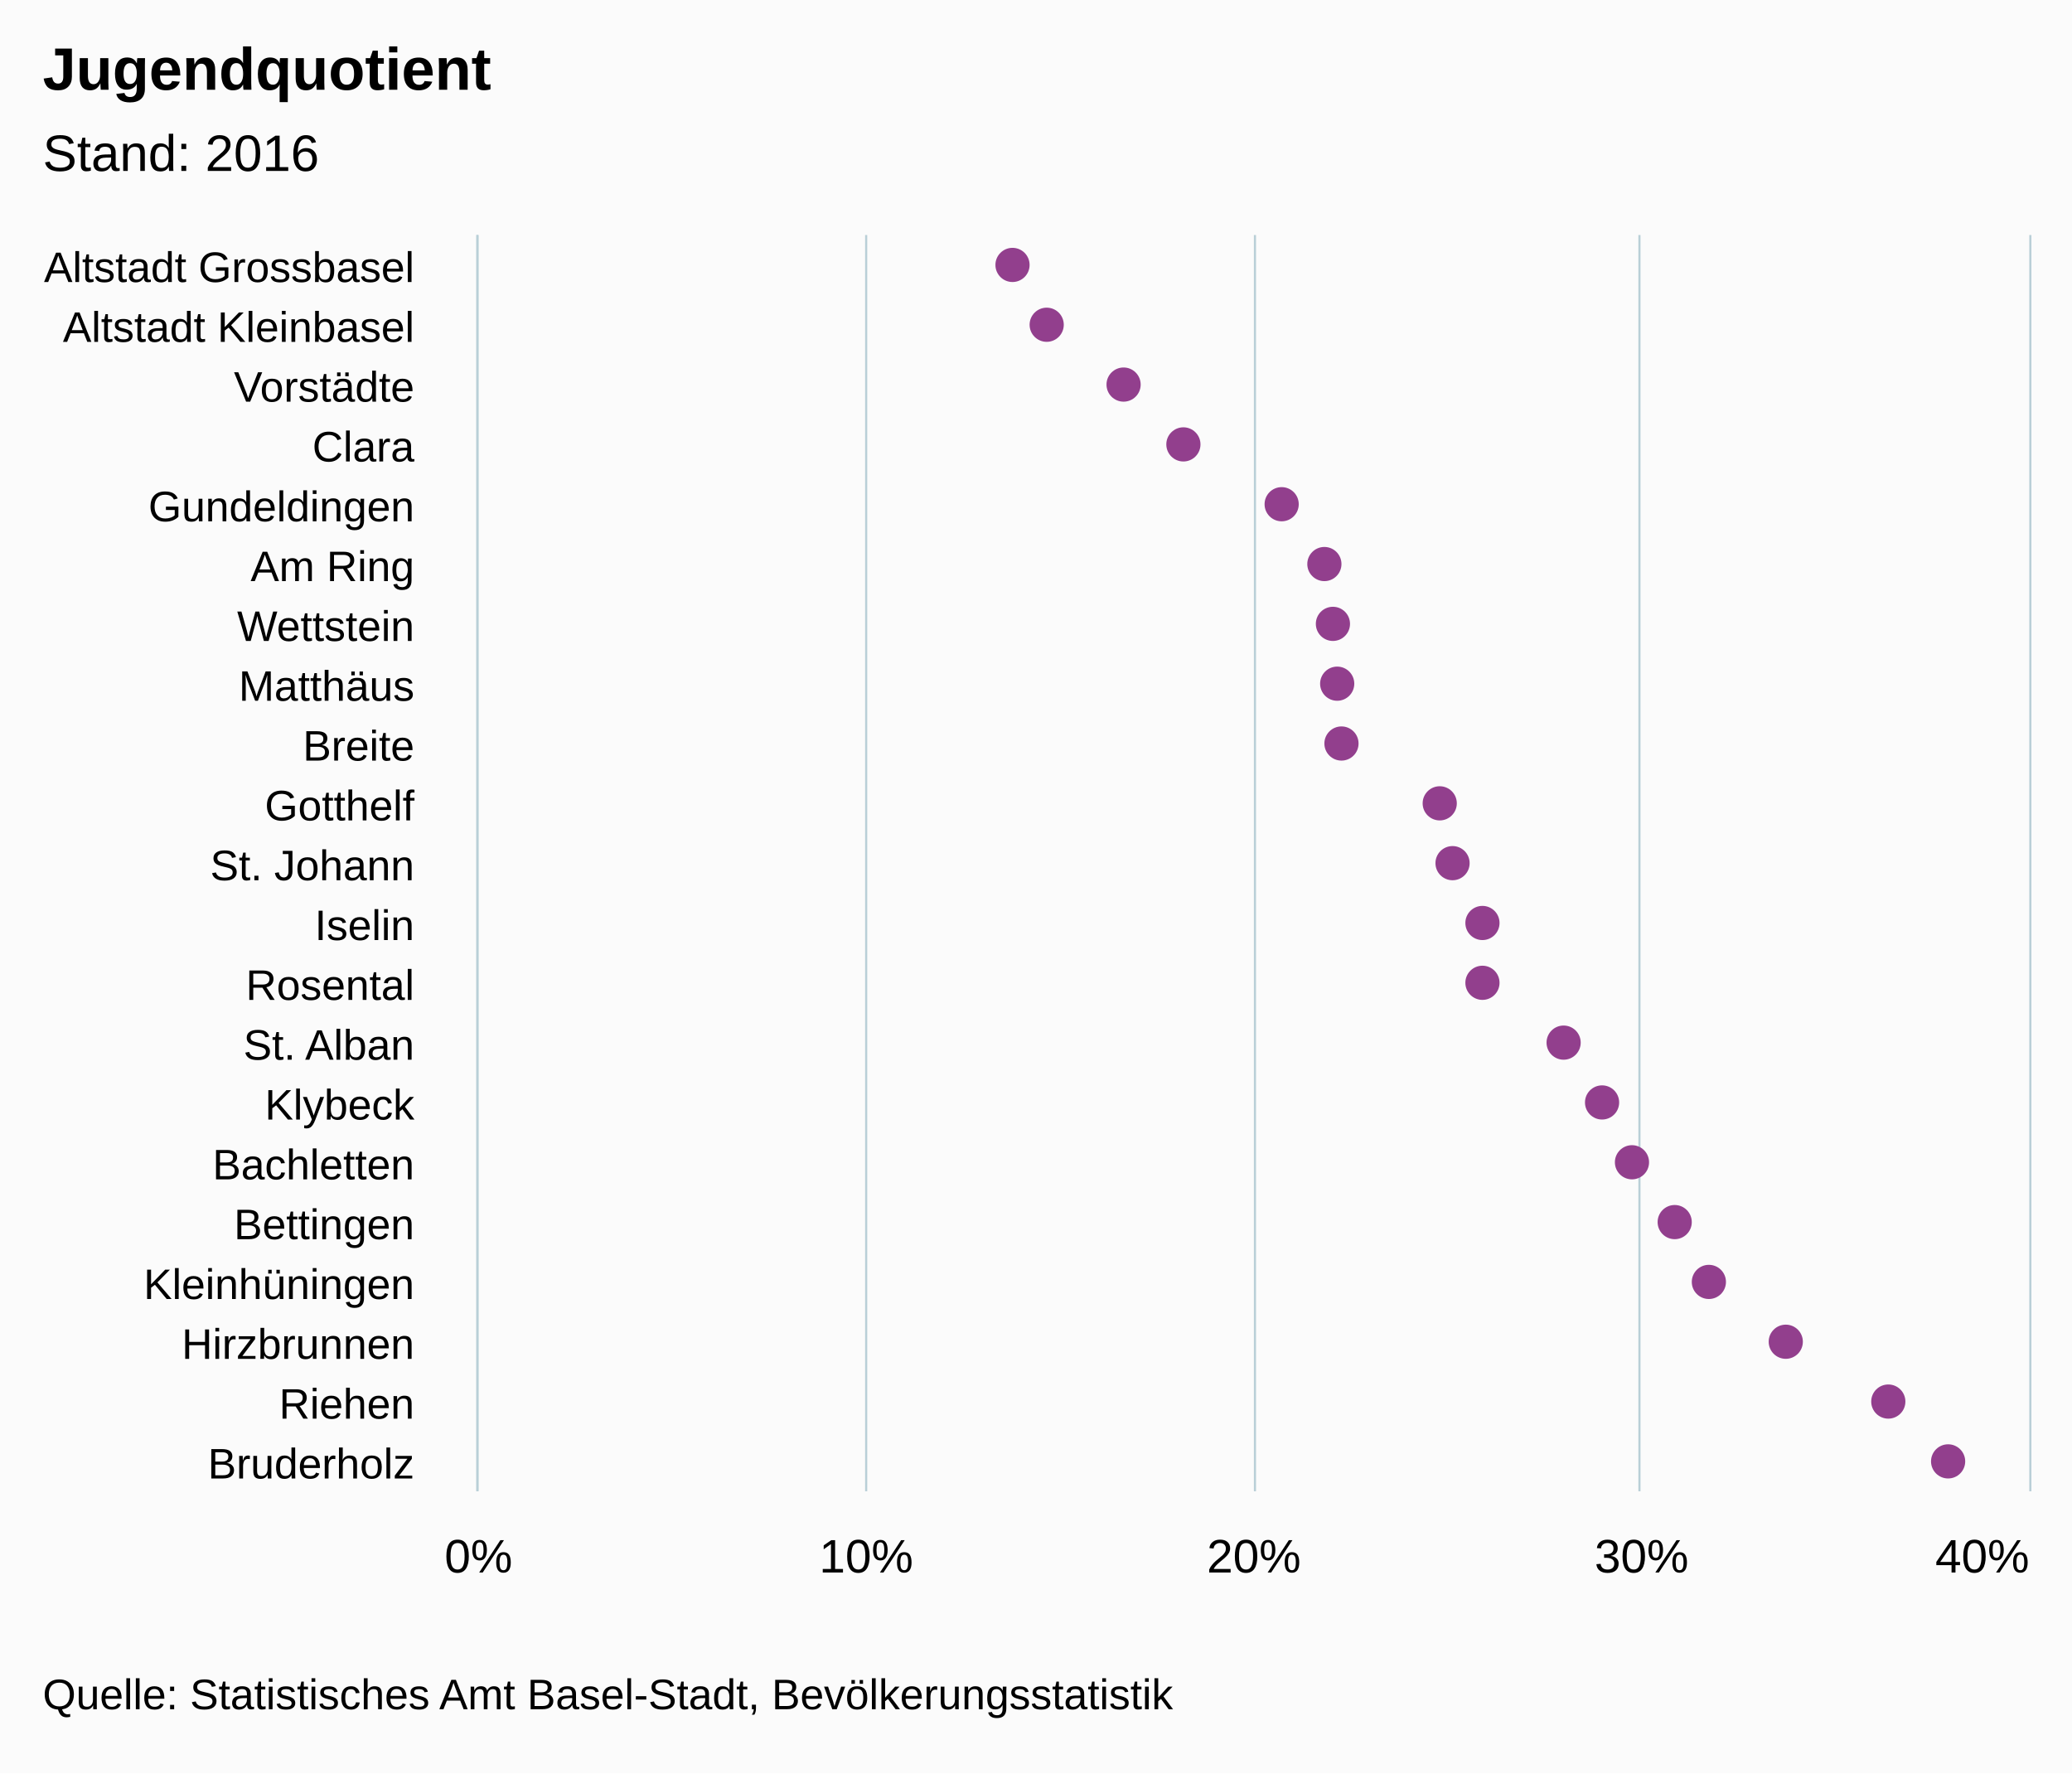
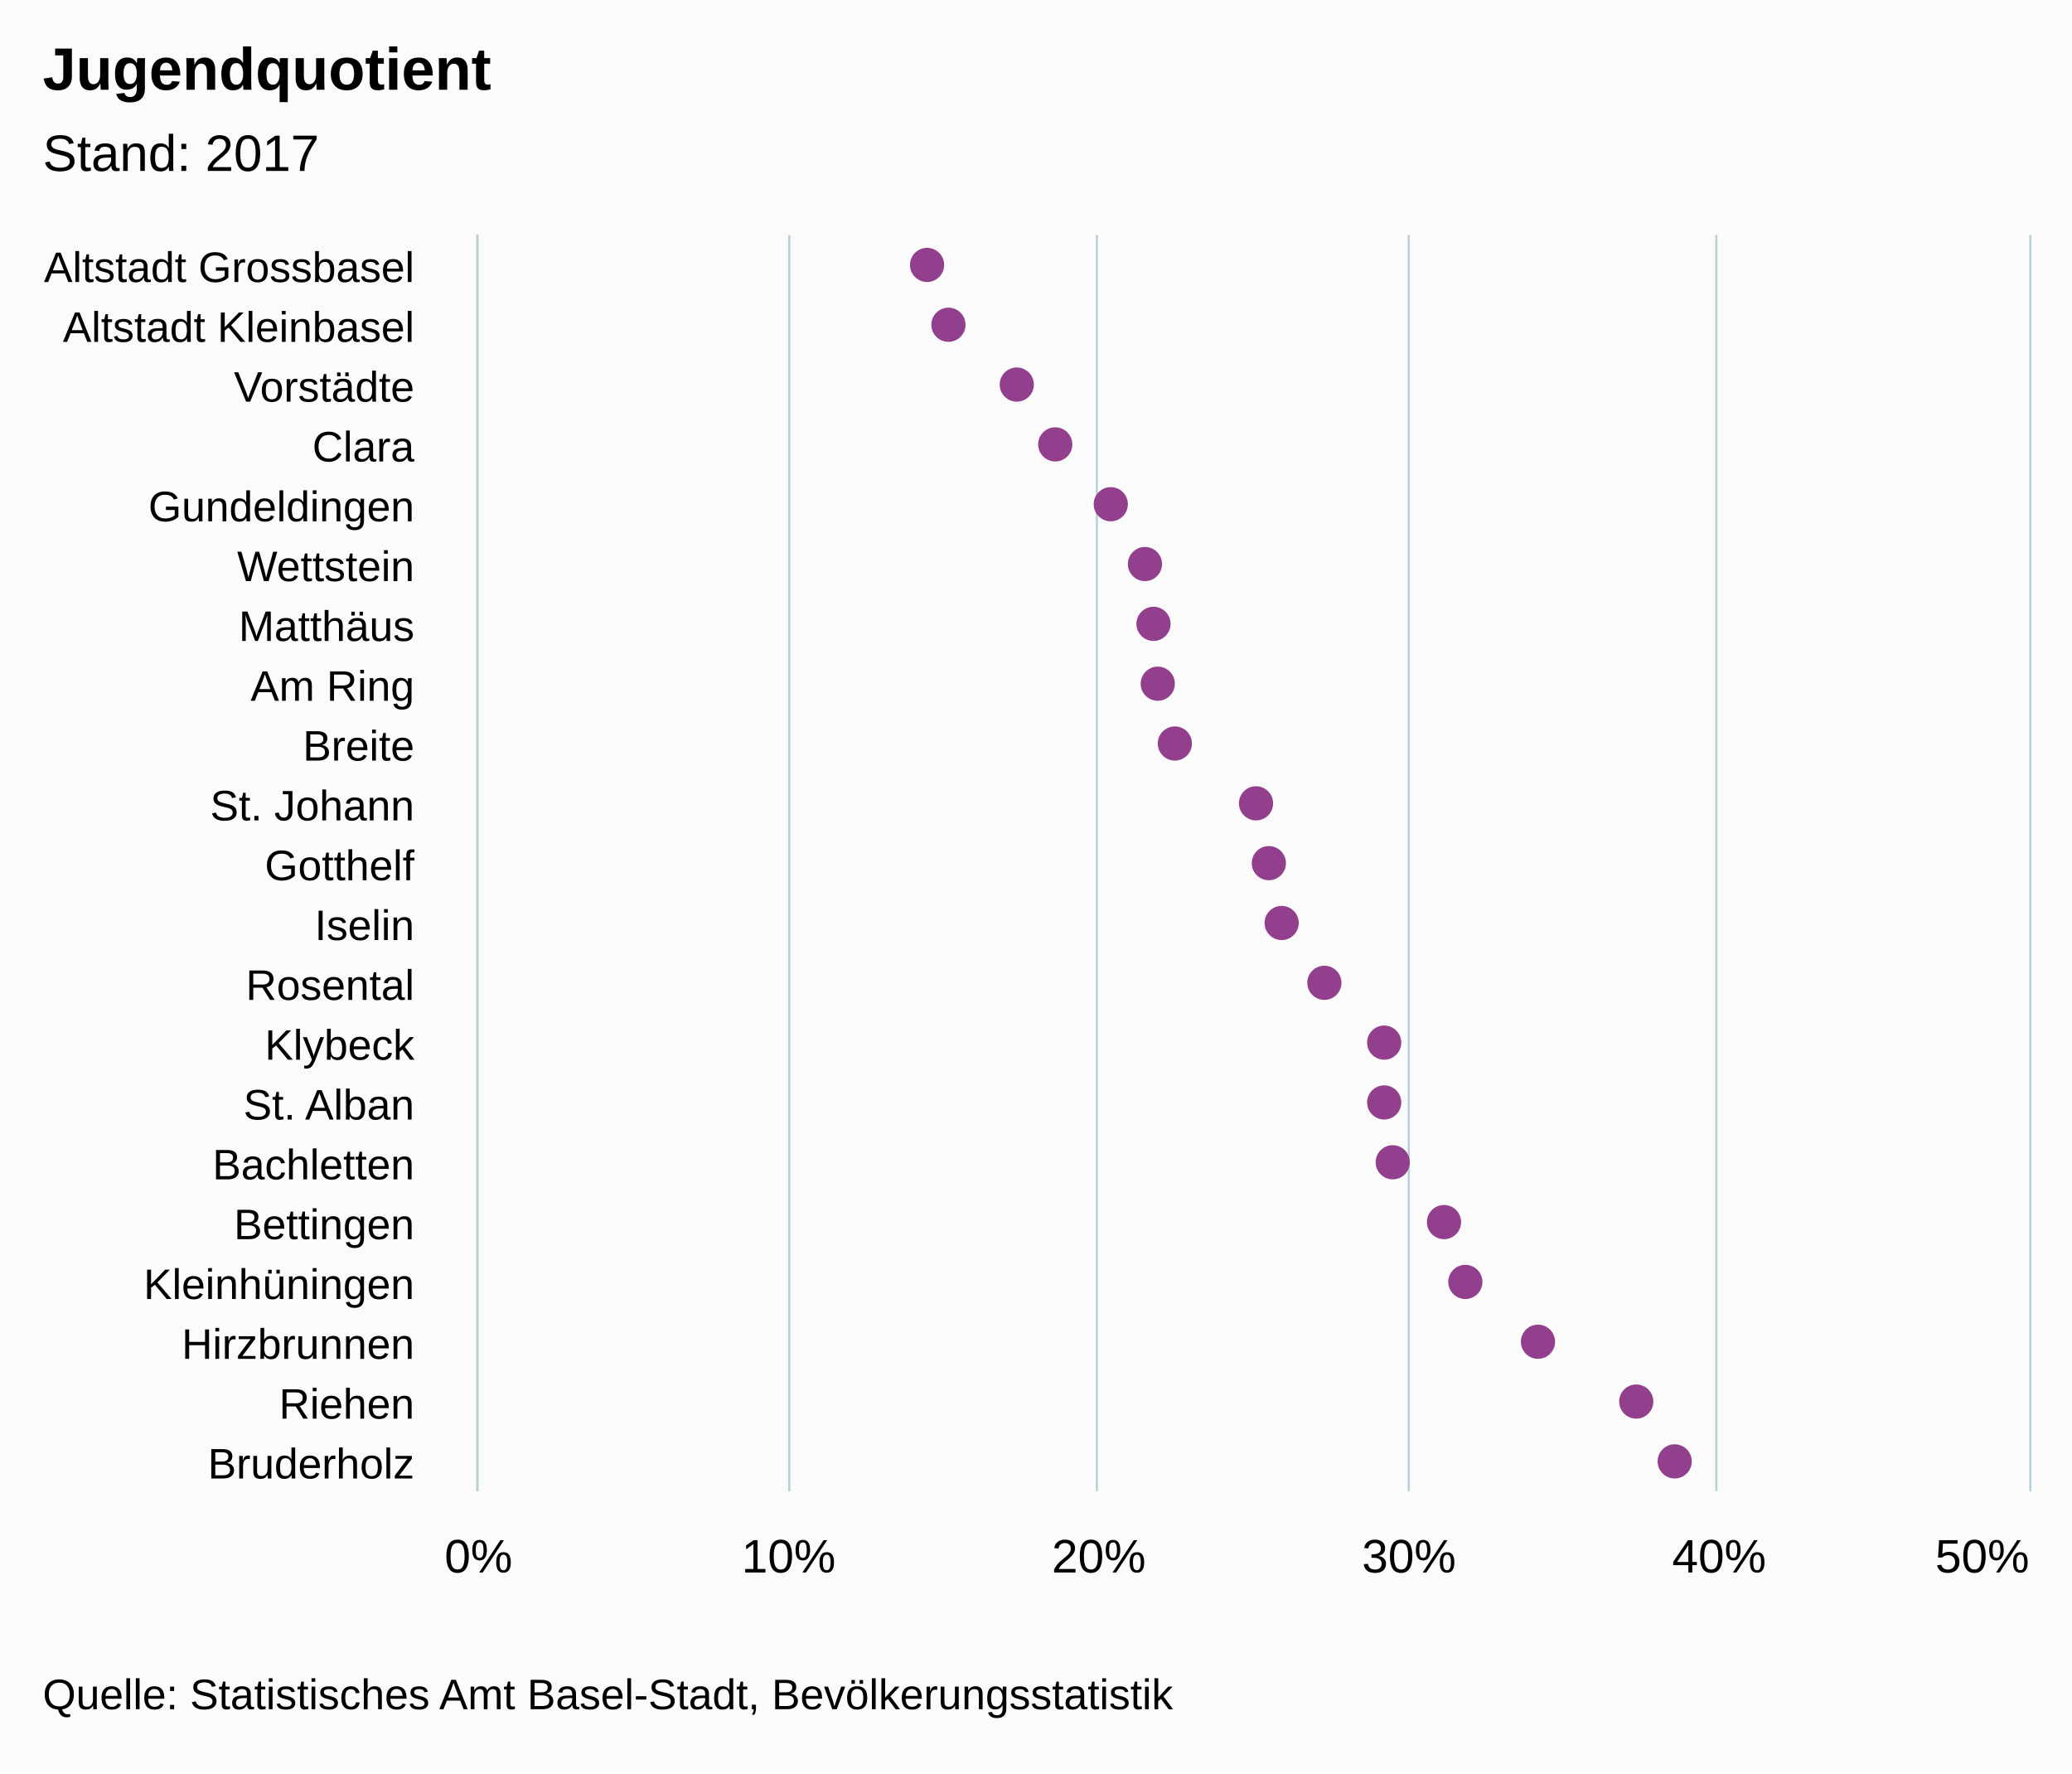
<svg xmlns="http://www.w3.org/2000/svg" version="1.1" class="highcharts-root" style="font-family:arial;font-size:12px;" viewBox="0 0 485 415">
  <defs>
    <clipPath>
      <rect x="0" y="0" width="294" height="363" fill="none" />
    </clipPath>
    <clipPath id="a">
      <rect x="0" y="0" width="294" height="363" fill="none" />
    </clipPath>
  </defs>
  <rect fill="#fbfbfb" class="highcharts-background" x="0" y="0" width="485" height="415" rx="0" ry="0" />
  <rect fill="none" class="highcharts-plot-background" x="112" y="55" width="363" height="294" />
  <g class="highcharts-pane-group" />
  <g class="highcharts-grid highcharts-xaxis-grid ">
    <path fill="none" class="highcharts-grid-line" d="M 112 69.5 L 475 69.5" opacity="1" />
    <path fill="none" class="highcharts-grid-line" d="M 112 83.5 L 475 83.5" opacity="1" />
    <path fill="none" class="highcharts-grid-line" d="M 112 97.5 L 475 97.5" opacity="1" />
    <path fill="none" class="highcharts-grid-line" d="M 112 111.5 L 475 111.5" opacity="1" />
    <path fill="none" class="highcharts-grid-line" d="M 112 125.5 L 475 125.5" opacity="1" />
    <path fill="none" class="highcharts-grid-line" d="M 112 139.5 L 475 139.5" opacity="1" />
    <path fill="none" class="highcharts-grid-line" d="M 112 153.5 L 475 153.5" opacity="1" />
    <path fill="none" class="highcharts-grid-line" d="M 112 167.5 L 475 167.5" opacity="1" />
    <path fill="none" class="highcharts-grid-line" d="M 112 181.5 L 475 181.5" opacity="1" />
    <path fill="none" class="highcharts-grid-line" d="M 112 195.5 L 475 195.5" opacity="1" />
    <path fill="none" class="highcharts-grid-line" d="M 112 209.5 L 475 209.5" opacity="1" />
    <path fill="none" class="highcharts-grid-line" d="M 112 223.5 L 475 223.5" opacity="1" />
    <path fill="none" class="highcharts-grid-line" d="M 112 237.5 L 475 237.5" opacity="1" />
    <path fill="none" class="highcharts-grid-line" d="M 112 251.5 L 475 251.5" opacity="1" />
    <path fill="none" class="highcharts-grid-line" d="M 112 265.5 L 475 265.5" opacity="1" />
    <path fill="none" class="highcharts-grid-line" d="M 112 279.5 L 475 279.5" opacity="1" />
    <path fill="none" class="highcharts-grid-line" d="M 112 293.5 L 475 293.5" opacity="1" />
    <path fill="none" class="highcharts-grid-line" d="M 112 307.5 L 475 307.5" opacity="1" />
    <path fill="none" class="highcharts-grid-line" d="M 112 321.5 L 475 321.5" opacity="1" />
    <path fill="none" class="highcharts-grid-line" d="M 112 335.5 L 475 335.5" opacity="1" />
    <path fill="none" class="highcharts-grid-line" d="M 112 349.5 L 475 349.5" opacity="1" />
    <path fill="none" class="highcharts-grid-line" d="M 112 55.5 L 475 55.5" opacity="1" />
  </g>
  <g class="highcharts-grid highcharts-yaxis-grid ">
    <path fill="none" stroke="#B9CFD7" stroke-width="0.5" class="highcharts-grid-line" d="M 111.75 55 L 111.75 349" opacity="1" />
-     <path fill="none" stroke="#B9CFD7" stroke-width="0.5" class="highcharts-grid-line" d="M 202.75 55 L 202.75 349" opacity="1" />
-     <path fill="none" stroke="#B9CFD7" stroke-width="0.5" class="highcharts-grid-line" d="M 293.75 55 L 293.75 349" opacity="1" />
-     <path fill="none" stroke="#B9CFD7" stroke-width="0.5" class="highcharts-grid-line" d="M 383.75 55 L 383.75 349" opacity="1" />
+     <path fill="none" stroke="#B9CFD7" stroke-width="0.5" class="highcharts-grid-line" d="M 184.75 55 L 184.75 349" opacity="1" />
+     <path fill="none" stroke="#B9CFD7" stroke-width="0.5" class="highcharts-grid-line" d="M 256.75 55 L 256.75 349" opacity="1" />
+     <path fill="none" stroke="#B9CFD7" stroke-width="0.5" class="highcharts-grid-line" d="M 329.75 55 L 329.75 349" opacity="1" />
+     <path fill="none" stroke="#B9CFD7" stroke-width="0.5" class="highcharts-grid-line" d="M 401.75 55 L 401.75 349" opacity="1" />
    <path fill="none" stroke="#B9CFD7" stroke-width="0.5" class="highcharts-grid-line" d="M 475.25 55 L 475.25 349" opacity="1" />
  </g>
  <rect fill="none" class="highcharts-plot-border" x="112" y="55" width="363" height="294" />
  <g class="highcharts-axis highcharts-xaxis ">
    <path fill="none" class="highcharts-axis-line" stroke="#B9CFD7" stroke-width="0.5" d="M 111.75 55 L 111.75 349" />
  </g>
  <g class="highcharts-axis highcharts-yaxis ">
    <path fill="none" class="highcharts-axis-line" d="M 112 349 L 475 349" />
  </g>
  <g class="highcharts-series-group">
    <g class="highcharts-series highcharts-series-0 highcharts-scatter-series highcharts-color-undefined " transform="translate(475,349) rotate(90) scale(-1,1) scale(1 1)" clip-path="url(#a)" />
    <g class="highcharts-markers highcharts-series-0 highcharts-scatter-series highcharts-color-undefined " transform="translate(475,349) rotate(90) scale(-1,1) scale(1 1)" clip-path="none">
-       <path fill="#923F8D" d="M 291 238 A 4 4 0 1 1 291 237.996 Z" class="highcharts-point" />
-       <path fill="#923F8D" d="M 277 230 A 4 4 0 1 1 277 229.996 Z" class="highcharts-point" />
-       <path fill="#923F8D" d="M 263 212 A 4 4 0 1 1 263 211.996 Z" class="highcharts-point" />
-       <path fill="#923F8D" d="M 249 198 A 4 4 0 1 1 249 197.996 Z" class="highcharts-point" />
-       <path fill="#923F8D" d="M 235 175 A 4 4 0 1 1 235 174.996 Z" class="highcharts-point" />
-       <path fill="#923F8D" d="M 221 165 A 4 4 0 1 1 221 164.996 Z" class="highcharts-point" />
-       <path fill="#923F8D" d="M 207 163 A 4 4 0 1 1 207 162.996 Z" class="highcharts-point" />
-       <path fill="#923F8D" d="M 193 162 A 4 4 0 1 1 193 161.996 Z" class="highcharts-point" />
-       <path fill="#923F8D" d="M 179 161 A 4 4 0 1 1 179 160.996 Z" class="highcharts-point" />
-       <path fill="#923F8D" d="M 165 138 A 4 4 0 1 1 165 137.996 Z" class="highcharts-point" />
-       <path fill="#923F8D" d="M 151 135 A 4 4 0 1 1 151 134.996 Z" class="highcharts-point" />
-       <path fill="#923F8D" d="M 137 128 A 4 4 0 1 1 137 127.996 Z" class="highcharts-point" />
-       <path fill="#923F8D" d="M 123 128 A 4 4 0 1 1 123 127.996 Z" class="highcharts-point" />
-       <path fill="#923F8D" d="M 109 109 A 4 4 0 1 1 109 108.996 Z" class="highcharts-point" />
-       <path fill="#923F8D" d="M 95 100 A 4 4 0 1 1 95 99.996 Z" class="highcharts-point" />
-       <path fill="#923F8D" d="M 81 93 A 4 4 0 1 1 81 92.996 Z" class="highcharts-point" />
-       <path fill="#923F8D" d="M 67 83 A 4 4 0 1 1 67 82.996 Z" class="highcharts-point" />
-       <path fill="#923F8D" d="M 53 75 A 4 4 0 1 1 53 74.996 Z" class="highcharts-point" />
-       <path fill="#923F8D" d="M 39 57 A 4 4 0 1 1 39 56.996 Z" class="highcharts-point" />
-       <path fill="#923F8D" d="M 25 33 A 4 4 0 1 1 25 32.996 Z" class="highcharts-point" />
-       <path fill="#923F8D" d="M 11 19 A 4 4 0 1 1 11 18.996 Z" class="highcharts-point" />
+       <path fill="#923F8D" d="M 291 258 A 4 4 0 1 1 291 257.996 Z" class="highcharts-point" />
+       <path fill="#923F8D" d="M 277 253 A 4 4 0 1 1 277 252.996 Z" class="highcharts-point" />
+       <path fill="#923F8D" d="M 263 237 A 4 4 0 1 1 263 236.996 Z" class="highcharts-point" />
+       <path fill="#923F8D" d="M 249 228 A 4 4 0 1 1 249 227.996 Z" class="highcharts-point" />
+       <path fill="#923F8D" d="M 235 215 A 4 4 0 1 1 235 214.996 Z" class="highcharts-point" />
+       <path fill="#923F8D" d="M 221 207 A 4 4 0 1 1 221 206.996 Z" class="highcharts-point" />
+       <path fill="#923F8D" d="M 207 205 A 4 4 0 1 1 207 204.996 Z" class="highcharts-point" />
+       <path fill="#923F8D" d="M 193 204 A 4 4 0 1 1 193 203.996 Z" class="highcharts-point" />
+       <path fill="#923F8D" d="M 179 200 A 4 4 0 1 1 179 199.996 Z" class="highcharts-point" />
+       <path fill="#923F8D" d="M 165 181 A 4 4 0 1 1 165 180.996 Z" class="highcharts-point" />
+       <path fill="#923F8D" d="M 151 178 A 4 4 0 1 1 151 177.996 Z" class="highcharts-point" />
+       <path fill="#923F8D" d="M 137 175 A 4 4 0 1 1 137 174.996 Z" class="highcharts-point" />
+       <path fill="#923F8D" d="M 123 165 A 4 4 0 1 1 123 164.996 Z" class="highcharts-point" />
+       <path fill="#923F8D" d="M 109 151 A 4 4 0 1 1 109 150.996 Z" class="highcharts-point" />
+       <path fill="#923F8D" d="M 95 151 A 4 4 0 1 1 95 150.996 Z" class="highcharts-point" />
+       <path fill="#923F8D" d="M 81 149 A 4 4 0 1 1 81 148.996 Z" class="highcharts-point" />
+       <path fill="#923F8D" d="M 67 137 A 4 4 0 1 1 67 136.996 Z" class="highcharts-point" />
+       <path fill="#923F8D" d="M 53 132 A 4 4 0 1 1 53 131.996 Z" class="highcharts-point" />
+       <path fill="#923F8D" d="M 39 115 A 4 4 0 1 1 39 114.996 Z" class="highcharts-point" />
+       <path fill="#923F8D" d="M 25 92 A 4 4 0 1 1 25 91.996 Z" class="highcharts-point" />
+       <path fill="#923F8D" d="M 11 83 A 4 4 0 1 1 11 82.996 Z" class="highcharts-point" />
    </g>
    <g class="highcharts-series highcharts-series-1 highcharts-scatter-series highcharts-color-0 " visibility="hidden" transform="translate(475,349) rotate(90) scale(-1,1) scale(1 1)" clip-path="url(#a)" />
    <g class="highcharts-markers highcharts-series-1 highcharts-scatter-series highcharts-color-0 " visibility="hidden" transform="translate(475,349) rotate(90) scale(-1,1) scale(1 1)" clip-path="none" />
  </g>
  <text x="10" text-anchor="start" class="highcharts-title" style="color:#000000;font-size:14px;font-weight:bold;font-family:arial;fill:#000000;" y="21">
    <tspan>Jugendquotient</tspan>
  </text>
  <text x="10" text-anchor="start" class="highcharts-subtitle" style="color:#000000;font-size:12px;font-weight:normal;font-family:arial;fill:#000000;" y="40">
-     <tspan>Stand: 2016</tspan>
+     <tspan>Stand: 2017</tspan>
  </text>
  <g class="highcharts-axis-labels highcharts-xaxis-labels ">
    <text x="97" style="color:#000000;cursor:default;font-size:10px;fill:#000000;" text-anchor="end" transform="translate(0,0)" y="66" opacity="1">
      <tspan>Altstadt Grossbasel</tspan>
    </text>
    <text x="97" style="color:#000000;cursor:default;font-size:10px;fill:#000000;" text-anchor="end" transform="translate(0,0)" y="80" opacity="1">
      <tspan>Altstadt Kleinbasel</tspan>
    </text>
    <text x="97" style="color:#000000;cursor:default;font-size:10px;fill:#000000;" text-anchor="end" transform="translate(0,0)" y="94" opacity="1">
      <tspan>Vorstädte</tspan>
    </text>
    <text x="97" style="color:#000000;cursor:default;font-size:10px;fill:#000000;" text-anchor="end" transform="translate(0,0)" y="108" opacity="1">
      <tspan>Clara</tspan>
    </text>
    <text x="97" style="color:#000000;cursor:default;font-size:10px;fill:#000000;" text-anchor="end" transform="translate(0,0)" y="122" opacity="1">
      <tspan>Gundeldingen</tspan>
    </text>
    <text x="97" style="color:#000000;cursor:default;font-size:10px;fill:#000000;" text-anchor="end" transform="translate(0,0)" y="136" opacity="1">
-       <tspan>Am Ring</tspan>
+       <tspan>Wettstein</tspan>
    </text>
    <text x="97" style="color:#000000;cursor:default;font-size:10px;fill:#000000;" text-anchor="end" transform="translate(0,0)" y="150" opacity="1">
-       <tspan>Wettstein</tspan>
+       <tspan>Matthäus</tspan>
    </text>
    <text x="97" style="color:#000000;cursor:default;font-size:10px;fill:#000000;" text-anchor="end" transform="translate(0,0)" y="164" opacity="1">
-       <tspan>Matthäus</tspan>
+       <tspan>Am Ring</tspan>
    </text>
    <text x="97" style="color:#000000;cursor:default;font-size:10px;fill:#000000;" text-anchor="end" transform="translate(0,0)" y="178" opacity="1">
      <tspan>Breite</tspan>
    </text>
    <text x="97" style="color:#000000;cursor:default;font-size:10px;fill:#000000;" text-anchor="end" transform="translate(0,0)" y="192" opacity="1">
-       <tspan>Gotthelf</tspan>
+       <tspan>St. Johann</tspan>
    </text>
    <text x="97" style="color:#000000;cursor:default;font-size:10px;fill:#000000;" text-anchor="end" transform="translate(0,0)" y="206" opacity="1">
-       <tspan>St. Johann</tspan>
+       <tspan>Gotthelf</tspan>
    </text>
    <text x="97" style="color:#000000;cursor:default;font-size:10px;fill:#000000;" text-anchor="end" transform="translate(0,0)" y="220" opacity="1">
      <tspan>Iselin</tspan>
    </text>
    <text x="97" style="color:#000000;cursor:default;font-size:10px;fill:#000000;" text-anchor="end" transform="translate(0,0)" y="234" opacity="1">
      <tspan>Rosental</tspan>
    </text>
    <text x="97" style="color:#000000;cursor:default;font-size:10px;fill:#000000;" text-anchor="end" transform="translate(0,0)" y="248" opacity="1">
-       <tspan>St. Alban</tspan>
+       <tspan>Klybeck</tspan>
    </text>
    <text x="97" style="color:#000000;cursor:default;font-size:10px;fill:#000000;" text-anchor="end" transform="translate(0,0)" y="262" opacity="1">
-       <tspan>Klybeck</tspan>
+       <tspan>St. Alban</tspan>
    </text>
    <text x="97" style="color:#000000;cursor:default;font-size:10px;fill:#000000;" text-anchor="end" transform="translate(0,0)" y="276" opacity="1">
      <tspan>Bachletten</tspan>
    </text>
    <text x="97" style="color:#000000;cursor:default;font-size:10px;fill:#000000;" text-anchor="end" transform="translate(0,0)" y="290" opacity="1">
      <tspan>Bettingen</tspan>
    </text>
    <text x="97" style="color:#000000;cursor:default;font-size:10px;fill:#000000;" text-anchor="end" transform="translate(0,0)" y="304" opacity="1">
      <tspan>Kleinhüningen</tspan>
    </text>
    <text x="97" style="color:#000000;cursor:default;font-size:10px;fill:#000000;" text-anchor="end" transform="translate(0,0)" y="318" opacity="1">
      <tspan>Hirzbrunnen</tspan>
    </text>
    <text x="97" style="color:#000000;cursor:default;font-size:10px;fill:#000000;" text-anchor="end" transform="translate(0,0)" y="332" opacity="1">
      <tspan>Riehen</tspan>
    </text>
    <text x="97" style="color:#000000;cursor:default;font-size:10px;fill:#000000;" text-anchor="end" transform="translate(0,0)" y="346" opacity="1">
      <tspan>Bruderholz</tspan>
    </text>
  </g>
  <g class="highcharts-axis-labels highcharts-yaxis-labels ">
    <text x="112" style="color:#000000;cursor:default;font-size:11px;fill:#000000;" text-anchor="middle" transform="translate(0,0)" y="368" opacity="1">
      <tspan>0%</tspan>
    </text>
-     <text x="202.75" style="color:#000000;cursor:default;font-size:11px;fill:#000000;" text-anchor="middle" transform="translate(0,0)" y="368" opacity="1">
+     <text x="184.6" style="color:#000000;cursor:default;font-size:11px;fill:#000000;" text-anchor="middle" transform="translate(0,0)" y="368" opacity="1">
      <tspan>10%</tspan>
    </text>
-     <text x="293.5" style="color:#000000;cursor:default;font-size:11px;fill:#000000;" text-anchor="middle" transform="translate(0,0)" y="368" opacity="1">
+     <text x="257.2" style="color:#000000;cursor:default;font-size:11px;fill:#000000;" text-anchor="middle" transform="translate(0,0)" y="368" opacity="1">
      <tspan>20%</tspan>
    </text>
-     <text x="384.25" style="color:#000000;cursor:default;font-size:11px;fill:#000000;" text-anchor="middle" transform="translate(0,0)" y="368" opacity="1">
+     <text x="329.8" style="color:#000000;cursor:default;font-size:11px;fill:#000000;" text-anchor="middle" transform="translate(0,0)" y="368" opacity="1">
      <tspan>30%</tspan>
    </text>
+     <text x="402.4" style="color:#000000;cursor:default;font-size:11px;fill:#000000;" text-anchor="middle" transform="translate(0,0)" y="368" opacity="1">
+       <tspan>40%</tspan>
+     </text>
    <text x="464" style="color:#000000;cursor:default;font-size:11px;fill:#000000;" text-anchor="middle" transform="translate(0,0)" y="368" opacity="1">
-       <tspan>40%</tspan>
+       <tspan>50%</tspan>
    </text>
  </g>
  <text x="10" class="highcharts-credits" text-anchor="start" style="cursor:default;color:#000000;font-size:10px;fill:#000000;" y="400">
    <tspan>Quelle: Statistisches Amt Basel-Stadt, Bevölkerungsstatistik</tspan>
  </text>
</svg>
